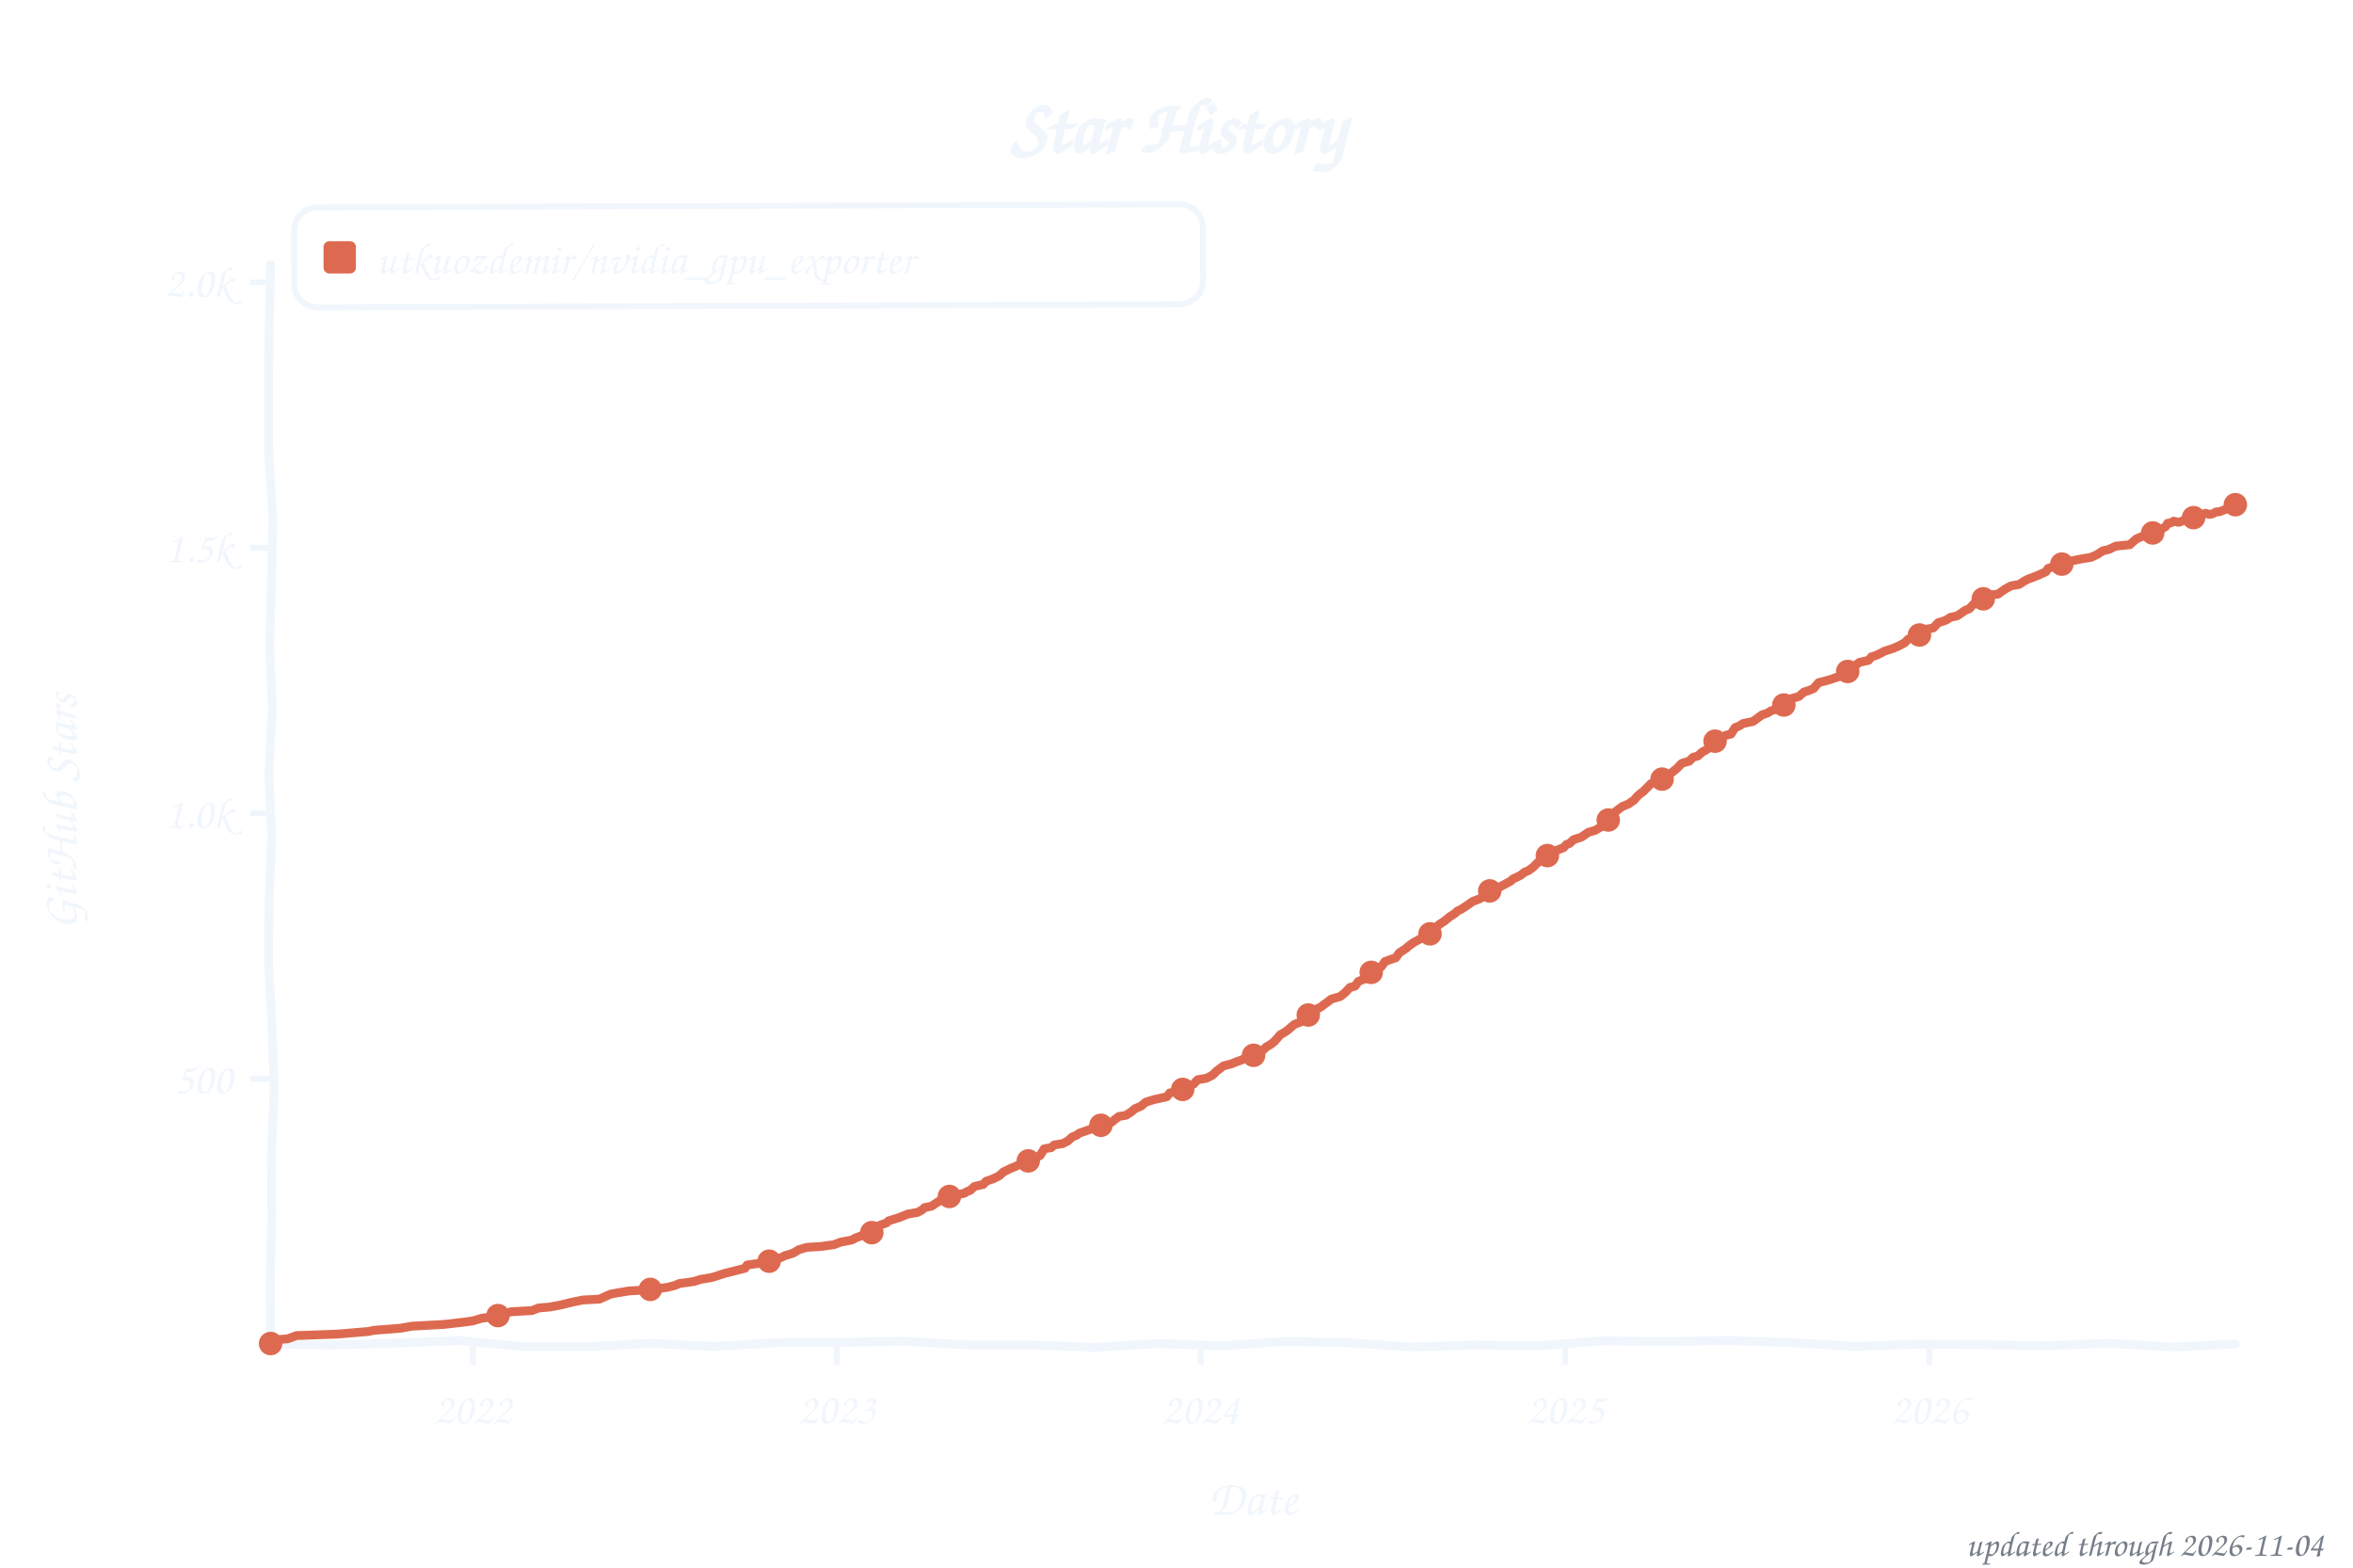
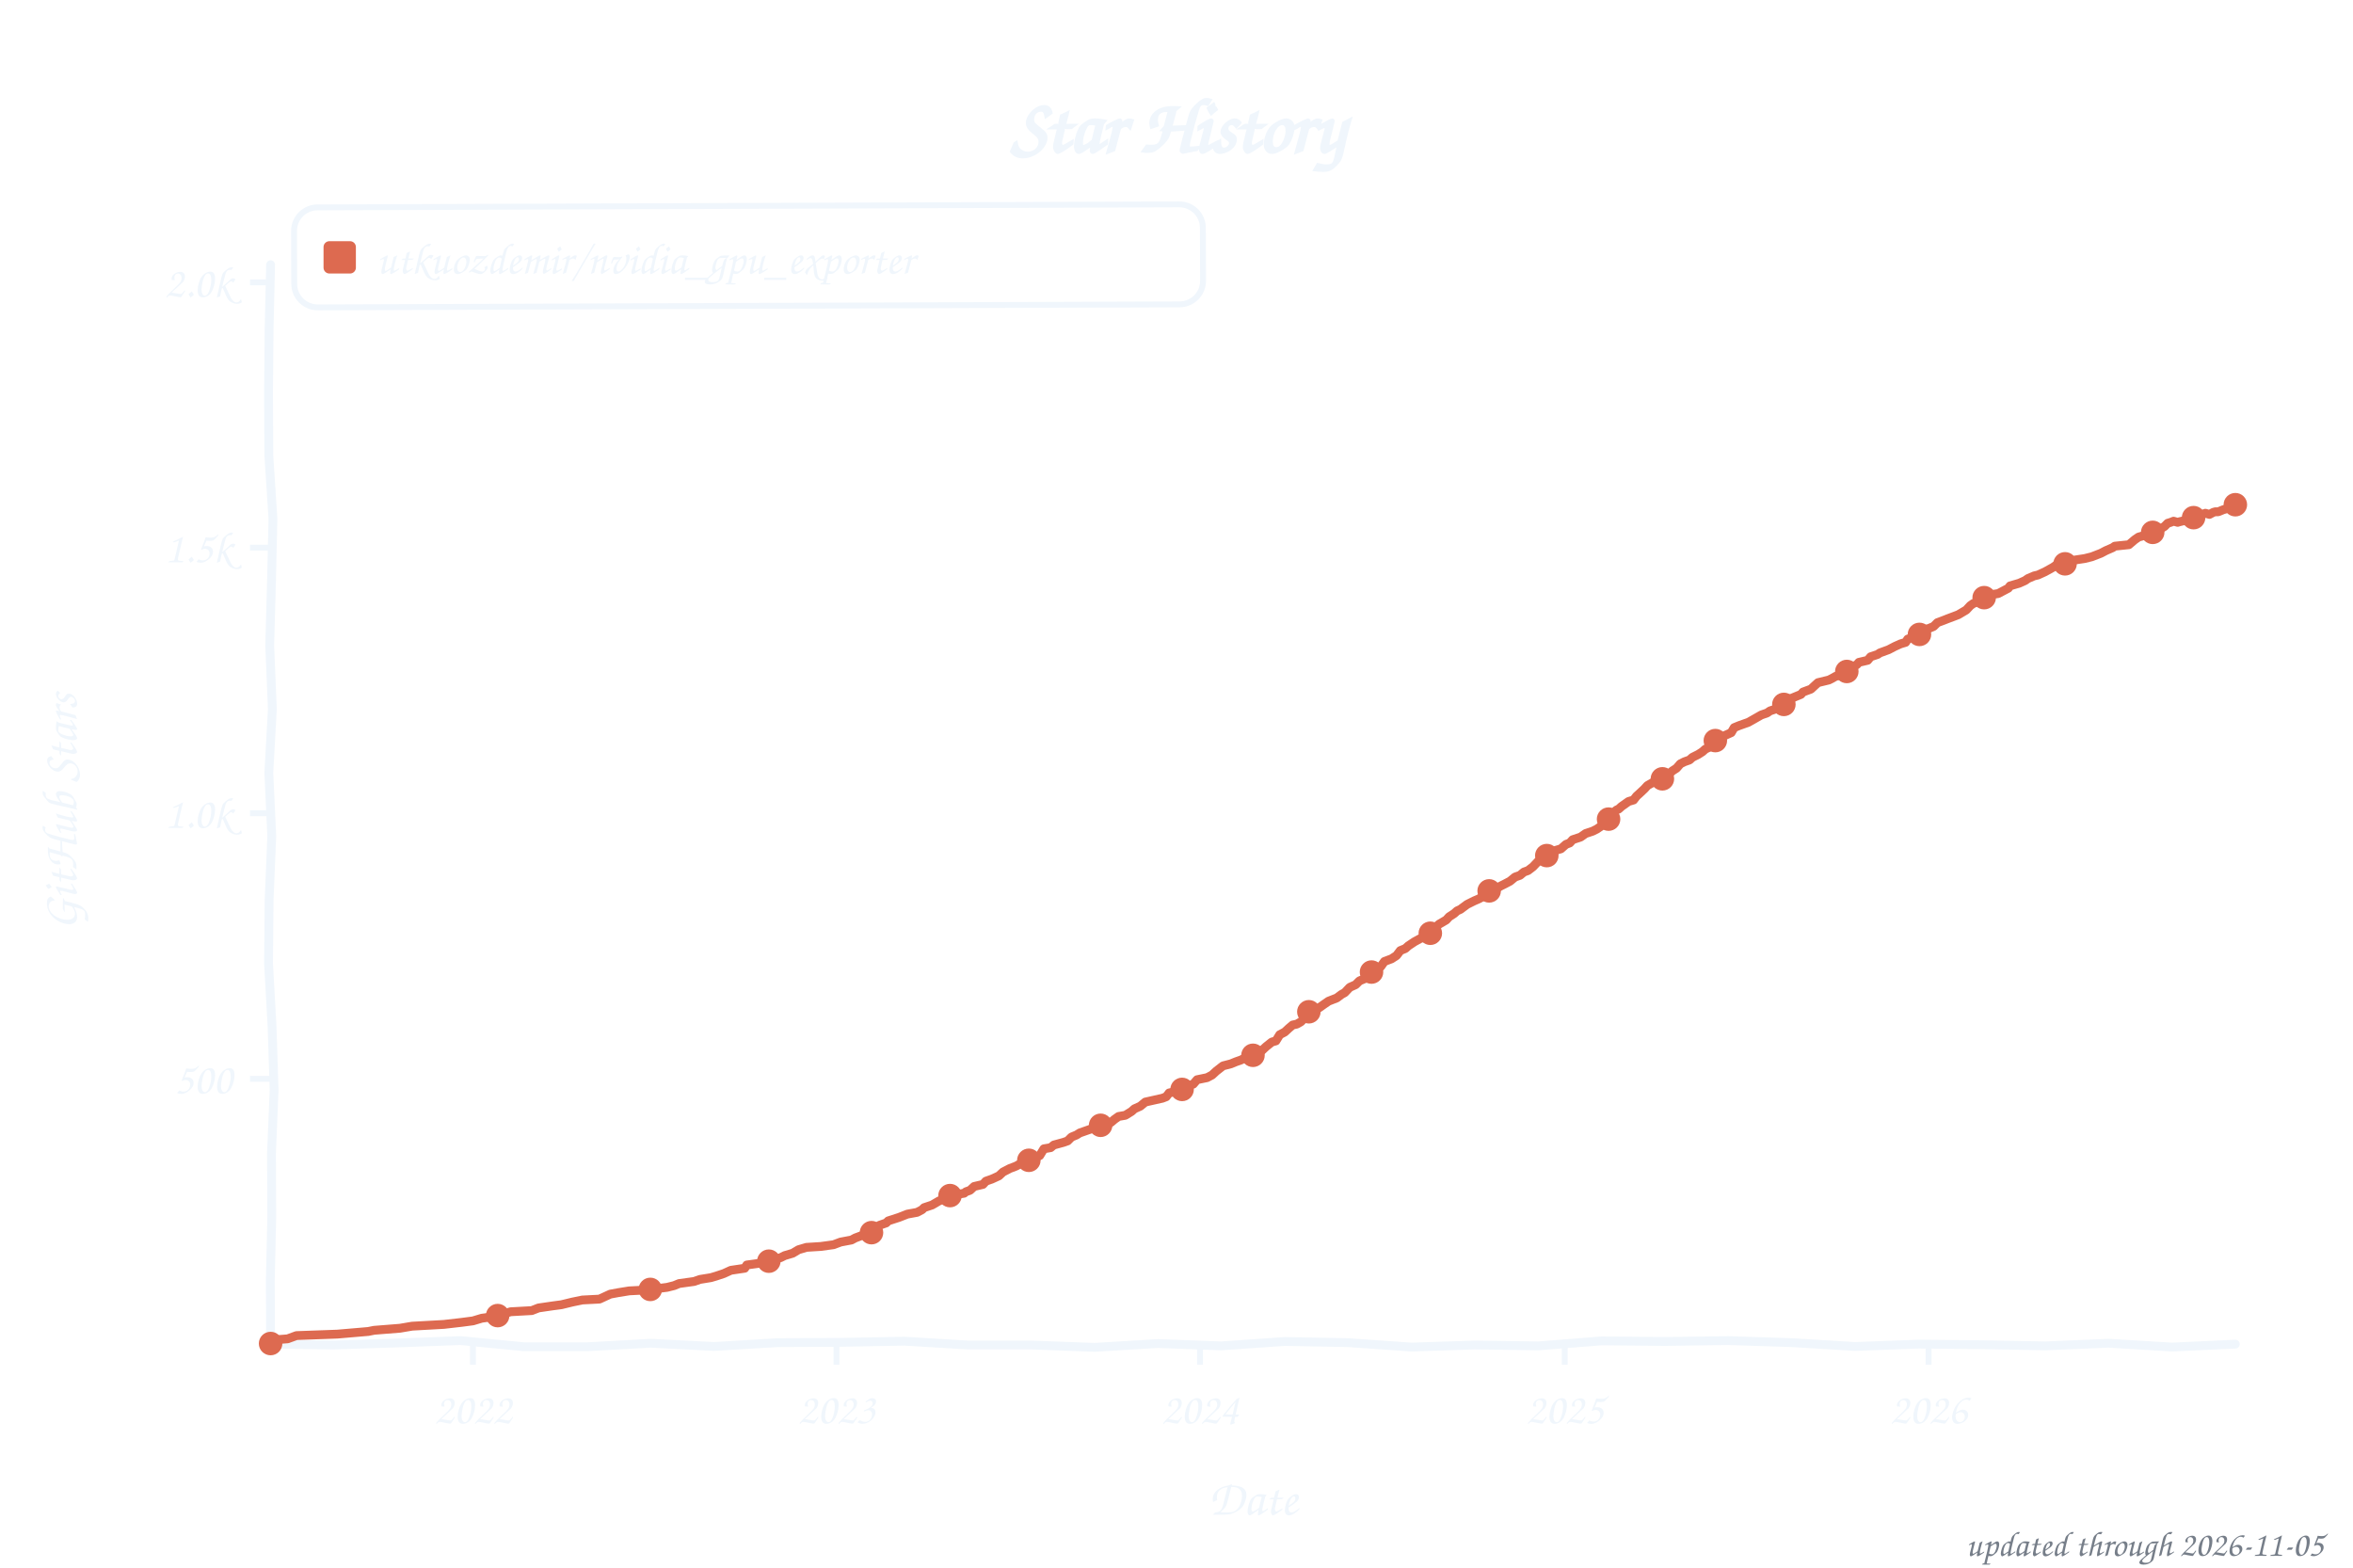
<svg xmlns="http://www.w3.org/2000/svg" width="800" height="533" viewBox="0 0 800 533" role="img" aria-label="Star history of utkuozdemir/nvidia_gpu_exporter">
  <style>text{font-family:"Comic Sans MS","Chalkboard SE","Comic Neue","Marker Felt",cursive}</style>
  <text x="400" y="52" font-size="26" font-weight="bold" text-anchor="middle" fill="#f0f6fc">Star History</text>
  <rect x="100" y="70" width="309" height="34" rx="8" fill="none" stroke="#f0f6fc" stroke-width="2" transform="rotate(-0.20 254 87)" />
  <rect x="110" y="82" width="11" height="11" rx="2" fill="#dd6a50" />
  <text x="128" y="93" font-size="15" fill="#f0f6fc" textLength="270" lengthAdjust="spacingAndGlyphs">utkuozdemir/nvidia_gpu_exporter</text>
  <line x1="85" y1="366.8" x2="92" y2="366.8" stroke="#f0f6fc" stroke-width="2" />
  <text x="79" y="371.8" font-size="15" text-anchor="end" fill="#f0f6fc">500</text>
  <line x1="85" y1="276.5" x2="92" y2="276.5" stroke="#f0f6fc" stroke-width="2" />
  <text x="79" y="281.5" font-size="15" text-anchor="end" fill="#f0f6fc">1.0k</text>
  <line x1="85" y1="186.2" x2="92" y2="186.2" stroke="#f0f6fc" stroke-width="2" />
  <text x="79" y="191.2" font-size="15" text-anchor="end" fill="#f0f6fc">1.5k</text>
  <line x1="85" y1="96.0" x2="92" y2="96.0" stroke="#f0f6fc" stroke-width="2" />
  <text x="79" y="101.0" font-size="15" text-anchor="end" fill="#f0f6fc">2.0k</text>
  <line x1="160.8" y1="457" x2="160.8" y2="464" stroke="#f0f6fc" stroke-width="2" />
  <text x="160.8" y="484" font-size="15" text-anchor="middle" fill="#f0f6fc">2022</text>
-   <line x1="284.5" y1="457" x2="284.5" y2="464" stroke="#f0f6fc" stroke-width="2" />
-   <text x="284.5" y="484" font-size="15" text-anchor="middle" fill="#f0f6fc">2023</text>
-   <line x1="408.2" y1="457" x2="408.2" y2="464" stroke="#f0f6fc" stroke-width="2" />
-   <text x="408.2" y="484" font-size="15" text-anchor="middle" fill="#f0f6fc">2024</text>
-   <line x1="532.2" y1="457" x2="532.2" y2="464" stroke="#f0f6fc" stroke-width="2" />
-   <text x="532.2" y="484" font-size="15" text-anchor="middle" fill="#f0f6fc">2025</text>
-   <line x1="656.0" y1="457" x2="656.0" y2="464" stroke="#f0f6fc" stroke-width="2" />
-   <text x="656.0" y="484" font-size="15" text-anchor="middle" fill="#f0f6fc">2026</text>
+   <line x1="284.4" y1="457" x2="284.4" y2="464" stroke="#f0f6fc" stroke-width="2" />
+   <text x="284.4" y="484" font-size="15" text-anchor="middle" fill="#f0f6fc">2023</text>
+   <line x1="408.0" y1="457" x2="408.0" y2="464" stroke="#f0f6fc" stroke-width="2" />
+   <text x="408.0" y="484" font-size="15" text-anchor="middle" fill="#f0f6fc">2024</text>
+   <line x1="532.0" y1="457" x2="532.0" y2="464" stroke="#f0f6fc" stroke-width="2" />
+   <text x="532.0" y="484" font-size="15" text-anchor="middle" fill="#f0f6fc">2025</text>
+   <line x1="655.7" y1="457" x2="655.7" y2="464" stroke="#f0f6fc" stroke-width="2" />
+   <text x="655.7" y="484" font-size="15" text-anchor="middle" fill="#f0f6fc">2026</text>
  <text x="426" y="515" font-size="17" text-anchor="middle" fill="#f0f6fc">Date</text>
  <text x="26" y="276" font-size="17" text-anchor="middle" fill="#f0f6fc" transform="rotate(-90 26 276)">GitHub Stars</text>
  <path d="M 92.0,90.0 L 91.5,111.6 L 91.3,133.2 L 91.4,154.8 L 92.8,176.4 L 92.3,197.9 L 91.7,219.5 L 92.6,241.1 L 91.4,262.7 L 92.4,284.3 L 91.5,305.9 L 91.3,327.5 L 92.5,349.1 L 93.2,370.6 L 92.3,392.2 L 92.4,413.8 L 91.9,435.4 L 92.0,457.0 L 113.5,457.3 L 135.1,456.6 L 156.6,455.8 L 178.2,457.9 L 199.7,457.9 L 221.3,456.7 L 242.8,457.8 L 264.4,456.5 L 285.9,456.4 L 307.5,456.0 L 329.0,457.3 L 350.6,457.3 L 372.1,458.1 L 393.7,456.8 L 415.2,457.6 L 436.8,456.1 L 458.3,456.5 L 479.9,458.0 L 501.4,457.3 L 523.0,457.6 L 544.5,455.9 L 566.1,456.1 L 587.6,455.8 L 609.2,456.5 L 630.7,457.8 L 652.3,457.0 L 673.8,457.2 L 695.4,457.6 L 716.9,456.7 L 738.5,458.0 L 760.0,457.0" fill="none" stroke="#f0f6fc" stroke-width="3" stroke-linecap="round" stroke-linejoin="round" />
-   <path d="M 92.0,456.8 L 92.7,455.6 L 97.8,455.2 L 100.8,454.1 L 114.7,453.6 L 125.2,452.7 L 127.2,452.3 L 136.1,451.6 L 140.1,450.9 L 151.0,450.3 L 157.1,449.6 L 160.8,449.1 L 163.8,448.2 L 168.3,447.6 L 172.0,446.5 L 173.7,446.0 L 180.8,445.6 L 183.2,444.7 L 186.9,444.4 L 191.0,443.6 L 194.7,442.7 L 198.1,442.0 L 203.8,441.7 L 207.6,440.0 L 210.3,439.5 L 214.0,438.9 L 219.8,438.6 L 226.9,437.7 L 229.3,437.1 L 231.0,436.4 L 236.0,435.7 L 238.1,435.0 L 241.8,434.4 L 243.5,433.9 L 246.2,433.0 L 248.2,432.5 L 253.3,431.2 L 254.0,430.1 L 259.1,429.4 L 261.5,428.8 L 265.5,427.6 L 266.9,426.9 L 269.6,426.1 L 271.6,424.9 L 274.3,424.1 L 279.1,423.8 L 283.5,423.2 L 285.9,422.3 L 289.6,421.6 L 290.9,420.9 L 293.3,420.0 L 295.0,419.3 L 297.4,418.6 L 299.1,416.6 L 301.4,415.8 L 302.1,415.1 L 305.9,413.9 L 308.6,412.8 L 312.0,412.2 L 313.6,411.3 L 314.3,410.6 L 316.7,410.1 L 319.4,408.3 L 321.4,407.5 L 322.8,406.8 L 327.9,405.7 L 328.6,405.2 L 329.9,404.7 L 331.3,403.4 L 334.3,402.7 L 335.3,401.6 L 337.4,400.9 L 339.7,399.8 L 341.1,398.5 L 343.5,397.3 L 345.5,396.5 L 347.5,395.4 L 349.6,394.7 L 353.6,392.9 L 355.0,390.6 L 357.4,390.2 L 358.4,389.3 L 361.4,388.8 L 363.1,387.9 L 364.5,386.6 L 366.2,385.9 L 366.9,385.3 L 368.9,384.6 L 370.9,383.9 L 371.9,383.2 L 375.3,382.5 L 377.7,381.7 L 379.1,380.6 L 380.4,379.6 L 382.8,379.2 L 384.8,377.9 L 385.8,377.0 L 387.9,376.1 L 389.6,374.7 L 392.6,373.8 L 396.7,372.9 L 397.7,371.6 L 401.8,370.7 L 402.4,370.2 L 404.5,369.1 L 405.8,368.6 L 407.2,367.1 L 410.2,366.6 L 412.3,365.5 L 413.6,364.2 L 416.0,362.4 L 418.7,361.7 L 420.4,361.0 L 422.1,360.4 L 423.5,359.7 L 425.2,359.0 L 427.2,358.4 L 428.9,357.5 L 430.6,355.9 L 431.9,355.2 L 433.3,354.1 L 435.3,351.8 L 436.7,351.0 L 438.0,350.1 L 439.0,349.2 L 440.1,348.3 L 442.4,347.4 L 444.1,345.6 L 445.1,344.0 L 448.5,342.7 L 449.6,342.0 L 450.2,341.5 L 451.2,340.8 L 452.6,339.7 L 455.7,338.8 L 457.3,337.5 L 459.0,335.7 L 460.7,335.3 L 461.8,333.7 L 464.8,332.5 L 465.5,331.0 L 466.8,330.3 L 468.2,329.6 L 469.6,328.7 L 470.9,326.9 L 472.6,326.3 L 474.6,325.6 L 475.7,324.0 L 478.0,322.5 L 479.0,321.6 L 480.7,320.4 L 483.1,319.1 L 485.1,318.4 L 486.2,317.5 L 486.8,317.1 L 487.9,315.5 L 489.5,314.2 L 491.2,313.1 L 492.9,311.7 L 494.6,310.6 L 495.6,309.7 L 496.7,309.2 L 498.7,307.9 L 500.7,306.5 L 502.8,305.7 L 505.1,304.5 L 506.2,303.6 L 508.5,302.5 L 510.2,301.4 L 511.9,300.5 L 513.6,299.6 L 514.3,298.9 L 517.0,297.6 L 518.4,296.5 L 519.7,296.0 L 521.4,294.7 L 522.8,293.3 L 523.4,292.7 L 525.1,292.0 L 526.1,290.9 L 527.5,290.0 L 529.2,289.1 L 531.6,288.2 L 532.6,287.1 L 533.6,286.8 L 535.0,285.5 L 537.7,284.6 L 539.0,283.7 L 540.0,283.0 L 542.4,282.3 L 544.5,281.0 L 545.8,279.4 L 547.5,278.3 L 548.2,277.2 L 549.2,276.0 L 550.9,274.7 L 551.6,274.2 L 553.6,273.4 L 555.6,272.0 L 556.7,270.7 L 558.0,269.6 L 558.7,269.1 L 560.0,267.8 L 561.4,266.4 L 564.8,265.1 L 565.8,264.4 L 567.2,263.5 L 568.5,262.6 L 570.2,261.2 L 571.6,259.7 L 572.2,259.4 L 574.3,258.8 L 575.6,257.5 L 577.3,257.0 L 578.7,255.7 L 579.7,255.2 L 581.7,253.9 L 583.1,252.0 L 585.1,250.9 L 586.8,250.0 L 588.5,249.6 L 589.9,247.4 L 591.2,246.9 L 592.6,246.0 L 596.0,245.3 L 599.0,243.1 L 601.0,242.4 L 602.1,241.7 L 604.8,240.8 L 605.8,240.2 L 607.1,239.3 L 607.8,238.4 L 609.2,237.5 L 611.6,236.8 L 613.3,235.3 L 614.9,234.8 L 616.6,234.1 L 618.3,232.1 L 621.0,231.4 L 622.4,231.0 L 623.8,230.5 L 626.1,229.8 L 627.8,228.7 L 629.2,227.6 L 629.9,226.9 L 632.2,225.2 L 635.3,224.5 L 636.3,223.3 L 637.7,222.9 L 639.0,222.3 L 640.7,221.4 L 643.8,220.4 L 645.8,219.5 L 647.5,218.6 L 648.8,217.3 L 651.2,216.4 L 653.2,215.1 L 654.6,214.0 L 657.3,213.5 L 659.0,211.7 L 660.7,211.2 L 662.1,210.6 L 663.1,209.9 L 665.4,209.4 L 668.2,207.5 L 669.5,207.0 L 671.2,205.2 L 672.6,204.7 L 674.3,203.6 L 676.6,202.3 L 679.3,202.0 L 681.7,200.3 L 683.7,199.2 L 686.5,198.7 L 688.2,197.6 L 689.5,196.9 L 690.9,196.4 L 692.9,195.6 L 695.6,194.4 L 696.3,193.3 L 699.3,192.2 L 702.4,191.7 L 703.4,190.9 L 707.8,190.0 L 710.9,189.5 L 712.9,188.6 L 714.9,187.3 L 717.0,186.8 L 719.3,185.7 L 724.1,185.2 L 725.1,184.3 L 726.4,183.2 L 728.5,182.3 L 731.5,181.4 L 732.5,181.0 L 733.6,180.5 L 734.9,179.9 L 736.3,179.0 L 737.0,177.9 L 738.0,177.8 L 739.0,177.2 L 740.7,177.6 L 741.4,177.4 L 742.4,176.9 L 743.4,176.5 L 744.4,176.7 L 745.8,176.0 L 747.1,175.6 L 747.8,175.2 L 749.2,174.9 L 749.8,174.5 L 751.2,174.9 L 752.2,174.7 L 753.6,174.0 L 754.6,174.0 L 755.6,173.6 L 756.9,173.1 L 757.6,172.5 L 758.6,172.4 L 760.0,171.6" fill="none" stroke="#dd6a50" stroke-width="3" stroke-linecap="round" stroke-linejoin="round" />
+   <path d="M 92.0,456.8 L 92.7,455.6 L 97.8,455.2 L 100.8,454.1 L 114.7,453.6 L 125.2,452.7 L 127.2,452.3 L 136.0,451.6 L 140.1,450.9 L 150.9,450.3 L 157.0,449.6 L 160.8,449.1 L 163.8,448.2 L 168.2,447.6 L 171.9,446.5 L 173.6,446.0 L 180.8,445.6 L 183.1,444.7 L 187.9,444.0 L 190.9,443.6 L 194.6,442.7 L 198.0,442.0 L 203.8,441.7 L 207.5,440.0 L 210.2,439.5 L 213.9,438.9 L 219.7,438.6 L 226.8,437.7 L 229.2,437.1 L 230.9,436.4 L 236.0,435.7 L 238.0,435.0 L 241.7,434.4 L 243.4,433.9 L 246.1,433.0 L 248.5,431.9 L 253.2,431.2 L 253.9,430.1 L 259.0,429.4 L 261.4,428.8 L 265.4,427.6 L 266.8,426.9 L 269.5,426.1 L 271.5,424.9 L 274.2,424.1 L 279.0,423.8 L 283.4,423.2 L 285.8,422.3 L 289.5,421.6 L 290.8,420.9 L 293.2,420.0 L 296.3,419.1 L 297.6,418.2 L 299.0,416.6 L 301.3,415.8 L 302.0,415.1 L 305.7,413.9 L 308.5,412.8 L 311.8,412.2 L 313.5,411.3 L 314.2,410.6 L 316.9,409.7 L 319.3,408.3 L 321.3,407.5 L 323.0,406.5 L 327.8,405.7 L 328.4,405.2 L 329.8,404.7 L 331.2,403.4 L 334.2,402.7 L 335.2,401.6 L 337.2,400.9 L 339.6,399.8 L 341.0,398.5 L 343.3,397.3 L 345.4,396.5 L 347.4,395.4 L 349.4,394.7 L 353.5,392.9 L 354.9,390.6 L 357.2,390.2 L 358.3,389.3 L 361.6,388.4 L 363.0,387.9 L 364.3,386.6 L 366.0,385.9 L 367.1,385.2 L 368.8,384.6 L 370.8,383.9 L 371.8,383.2 L 375.2,382.5 L 377.6,381.7 L 378.9,380.6 L 380.3,379.6 L 382.6,379.2 L 384.7,377.9 L 385.7,377.0 L 387.7,376.1 L 389.4,374.7 L 395.2,373.4 L 396.5,372.9 L 397.5,371.6 L 401.6,370.7 L 402.6,370.0 L 404.3,369.1 L 405.7,368.6 L 407.0,367.1 L 410.4,366.4 L 412.1,365.5 L 413.5,364.2 L 415.8,362.4 L 418.5,361.7 L 420.2,361.0 L 421.9,360.4 L 423.3,359.7 L 425.0,359.0 L 427.4,358.3 L 428.7,357.5 L 430.4,355.9 L 432.4,354.3 L 433.8,353.9 L 435.1,351.8 L 436.8,350.9 L 438.2,349.6 L 439.5,348.5 L 440.9,348.2 L 442.3,347.4 L 444.0,345.6 L 445.0,344.0 L 448.4,342.7 L 449.4,342.0 L 450.1,341.5 L 451.7,340.4 L 454.5,339.3 L 456.1,338.1 L 457.2,337.5 L 458.9,335.7 L 460.9,334.8 L 462.2,333.5 L 464.6,332.5 L 465.3,331.0 L 467.7,329.9 L 468.3,329.4 L 469.4,328.7 L 470.7,326.9 L 473.1,326.0 L 474.8,324.9 L 476.1,323.2 L 477.8,322.5 L 478.8,321.6 L 480.9,320.2 L 482.9,319.1 L 484.9,318.4 L 486.0,317.5 L 487.0,316.8 L 488.0,315.3 L 489.3,314.2 L 491.7,312.8 L 492.7,311.7 L 494.4,310.6 L 495.4,309.7 L 496.5,309.2 L 498.8,307.5 L 501.2,306.3 L 502.6,305.7 L 504.9,304.5 L 506.3,302.9 L 508.7,302.1 L 510.3,301.2 L 511.7,300.5 L 513.4,299.6 L 515.1,298.2 L 516.8,297.6 L 518.1,296.5 L 519.5,296.0 L 521.2,294.7 L 522.9,292.9 L 523.9,292.6 L 524.9,292.0 L 525.9,290.9 L 528.3,289.9 L 529.0,289.1 L 530.7,288.6 L 532.4,287.1 L 533.7,286.6 L 534.7,285.5 L 537.4,284.6 L 539.1,283.4 L 541.5,282.6 L 542.9,281.9 L 544.2,281.0 L 545.6,279.4 L 547.3,278.3 L 548.6,276.3 L 549.6,275.4 L 550.3,275.1 L 551.3,274.2 L 553.7,272.5 L 555.4,272.0 L 556.4,270.7 L 557.4,269.8 L 559.1,268.2 L 560.1,267.1 L 562.9,265.5 L 564.5,265.1 L 566.2,263.7 L 567.6,263.0 L 568.6,262.1 L 570.0,261.2 L 571.3,259.7 L 572.7,259.0 L 574.4,258.4 L 575.4,257.5 L 577.4,256.5 L 578.8,255.6 L 579.8,254.7 L 581.5,253.9 L 582.8,252.0 L 584.9,250.9 L 586.6,250.0 L 588.6,249.1 L 589.6,247.4 L 591.3,246.7 L 594.4,245.6 L 596.0,244.7 L 598.8,243.1 L 600.8,242.4 L 601.8,241.7 L 604.5,240.8 L 605.5,240.2 L 606.9,239.3 L 607.9,238.2 L 608.9,237.5 L 612.3,236.1 L 613.0,235.3 L 615.7,234.3 L 617.1,233.0 L 618.1,232.1 L 621.8,231.2 L 622.8,230.7 L 624.2,229.9 L 626.2,229.6 L 627.6,228.7 L 629.2,227.0 L 631.3,226.0 L 632.0,225.2 L 635.0,224.5 L 636.0,223.3 L 638.4,222.5 L 639.1,222.0 L 642.1,220.9 L 644.2,219.8 L 646.2,218.9 L 647.9,218.4 L 648.6,217.3 L 652.3,215.9 L 653.6,214.2 L 655.7,213.7 L 657.4,213.0 L 658.7,211.7 L 661.1,210.8 L 662.1,210.4 L 664.5,209.5 L 665.8,209.0 L 668.5,207.4 L 669.9,205.9 L 670.9,205.2 L 672.6,204.5 L 674.6,203.2 L 676.3,202.3 L 679.4,201.8 L 682.8,200.0 L 683.4,199.2 L 686.5,198.3 L 688.5,197.4 L 689.5,196.7 L 691.6,195.8 L 692.9,195.5 L 695.3,194.4 L 698.0,192.9 L 699.0,192.2 L 702.4,191.5 L 705.5,190.4 L 708.8,189.9 L 711.2,189.3 L 714.3,188.1 L 716.0,187.2 L 718.3,186.2 L 719.0,185.7 L 723.8,185.2 L 725.8,183.5 L 727.1,182.6 L 728.2,182.3 L 731.9,181.0 L 732.6,180.8 L 733.6,180.7 L 734.9,179.6 L 735.9,179.0 L 737.0,177.9 L 738.0,177.6 L 739.0,177.2 L 740.4,177.6 L 741.0,177.4 L 742.7,177.0 L 743.4,176.5 L 744.8,176.1 L 745.8,176.0 L 746.8,175.6 L 748.1,175.2 L 748.8,174.9 L 749.8,174.5 L 751.2,174.9 L 752.5,174.2 L 753.2,174.0 L 754.2,174.0 L 755.9,173.3 L 756.6,173.1 L 757.6,172.7 L 758.6,172.2 L 760.0,171.6" fill="none" stroke="#dd6a50" stroke-width="3" stroke-linecap="round" stroke-linejoin="round" />
  <circle cx="92.0" cy="456.8" r="4" fill="#dd6a50" />
-   <circle cx="169.3" cy="447.3" r="4" fill="#dd6a50" />
+   <circle cx="169.2" cy="447.3" r="4" fill="#dd6a50" />
  <circle cx="221.1" cy="438.4" r="4" fill="#dd6a50" />
-   <circle cx="261.5" cy="428.8" r="4" fill="#dd6a50" />
-   <circle cx="296.4" cy="419.1" r="4" fill="#dd6a50" />
-   <circle cx="322.8" cy="406.8" r="4" fill="#dd6a50" />
-   <circle cx="349.6" cy="394.7" r="4" fill="#dd6a50" />
-   <circle cx="374.3" cy="382.6" r="4" fill="#dd6a50" />
-   <circle cx="402.1" cy="370.4" r="4" fill="#dd6a50" />
-   <circle cx="426.2" cy="358.8" r="4" fill="#dd6a50" />
-   <circle cx="444.8" cy="345.1" r="4" fill="#dd6a50" />
-   <circle cx="466.2" cy="330.6" r="4" fill="#dd6a50" />
-   <circle cx="486.2" cy="317.5" r="4" fill="#dd6a50" />
-   <circle cx="506.5" cy="302.9" r="4" fill="#dd6a50" />
-   <circle cx="526.1" cy="290.9" r="4" fill="#dd6a50" />
-   <circle cx="546.8" cy="278.8" r="4" fill="#dd6a50" />
-   <circle cx="565.1" cy="264.9" r="4" fill="#dd6a50" />
-   <circle cx="583.1" cy="252.0" r="4" fill="#dd6a50" />
-   <circle cx="606.5" cy="239.7" r="4" fill="#dd6a50" />
-   <circle cx="628.2" cy="228.3" r="4" fill="#dd6a50" />
-   <circle cx="652.6" cy="215.9" r="4" fill="#dd6a50" />
-   <circle cx="674.3" cy="203.6" r="4" fill="#dd6a50" />
-   <circle cx="701.0" cy="191.8" r="4" fill="#dd6a50" />
-   <circle cx="731.9" cy="181.2" r="4" fill="#dd6a50" />
+   <circle cx="261.4" cy="428.8" r="4" fill="#dd6a50" />
+   <circle cx="296.3" cy="419.1" r="4" fill="#dd6a50" />
+   <circle cx="323.0" cy="406.5" r="4" fill="#dd6a50" />
+   <circle cx="349.8" cy="394.5" r="4" fill="#dd6a50" />
+   <circle cx="374.2" cy="382.6" r="4" fill="#dd6a50" />
+   <circle cx="401.9" cy="370.4" r="4" fill="#dd6a50" />
+   <circle cx="426.0" cy="358.8" r="4" fill="#dd6a50" />
+   <circle cx="445.0" cy="344.0" r="4" fill="#dd6a50" />
+   <circle cx="466.3" cy="330.5" r="4" fill="#dd6a50" />
+   <circle cx="486.3" cy="317.3" r="4" fill="#dd6a50" />
+   <circle cx="506.3" cy="302.9" r="4" fill="#dd6a50" />
+   <circle cx="525.9" cy="290.9" r="4" fill="#dd6a50" />
+   <circle cx="546.9" cy="278.5" r="4" fill="#dd6a50" />
+   <circle cx="565.2" cy="264.8" r="4" fill="#dd6a50" />
+   <circle cx="583.2" cy="251.8" r="4" fill="#dd6a50" />
+   <circle cx="606.5" cy="239.5" r="4" fill="#dd6a50" />
+   <circle cx="627.9" cy="228.3" r="4" fill="#dd6a50" />
+   <circle cx="652.6" cy="215.7" r="4" fill="#dd6a50" />
+   <circle cx="674.6" cy="203.2" r="4" fill="#dd6a50" />
+   <circle cx="702.1" cy="191.7" r="4" fill="#dd6a50" />
+   <circle cx="731.9" cy="181.0" r="4" fill="#dd6a50" />
  <circle cx="745.8" cy="176.0" r="4" fill="#dd6a50" />
  <circle cx="760.0" cy="171.6" r="4" fill="#dd6a50" />
-   <text x="790" y="529" font-size="12" text-anchor="end" fill="#767e89">updated through 2026-11-04</text>
+   <text x="790" y="529" font-size="12" text-anchor="end" fill="#767e89">updated through 2026-11-05</text>
</svg>
